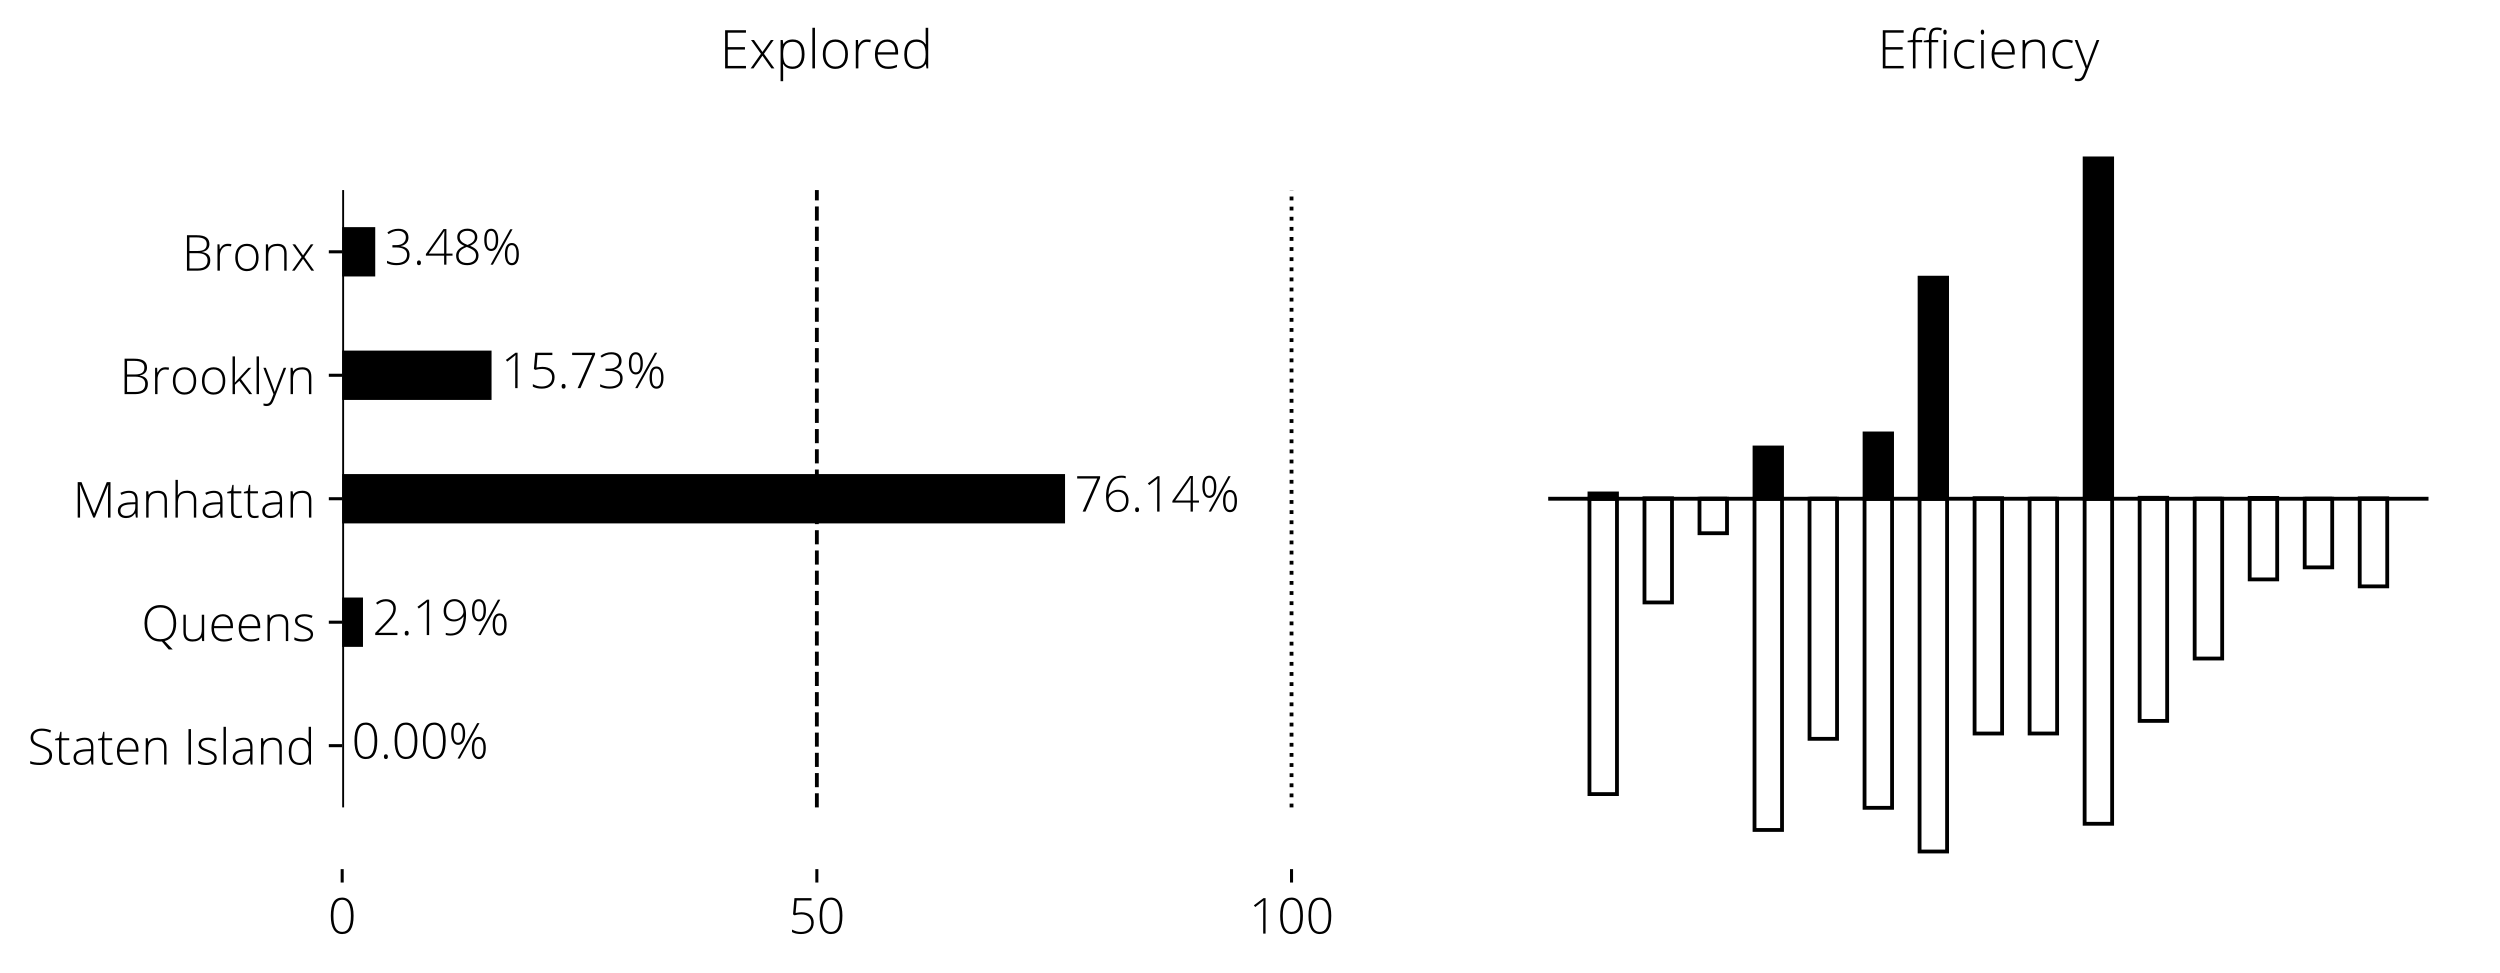
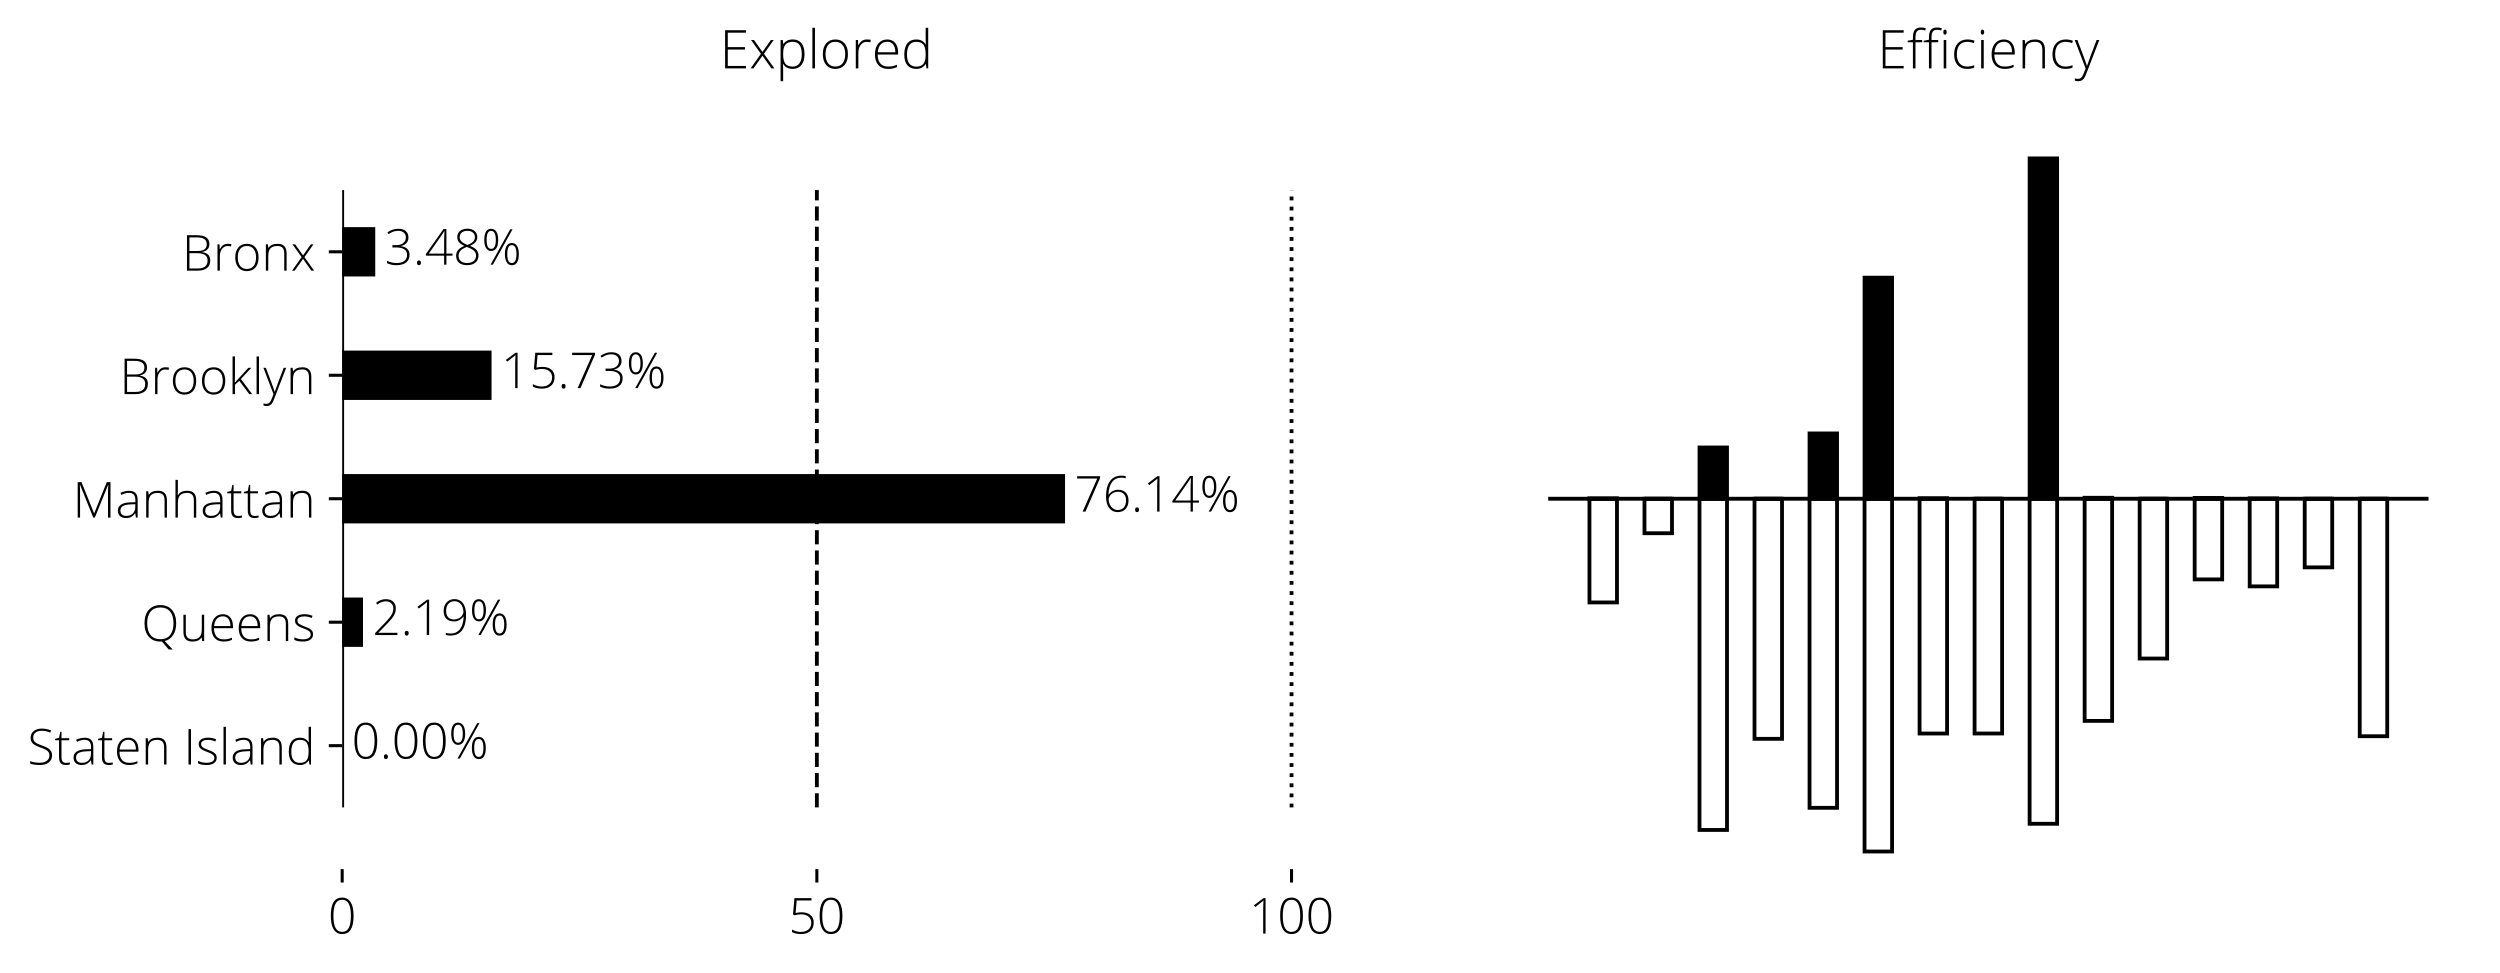
<svg xmlns="http://www.w3.org/2000/svg" xmlns:xlink="http://www.w3.org/1999/xlink" width="654.828pt" height="254.856pt" viewBox="0 0 654.828 254.856" version="1.1">
  <defs>
    <style type="text/css">*{stroke-linejoin: round; stroke-linecap: butt}</style>
  </defs>
  <g id="figure_1">
    <g id="patch_1">
      <path d="M 0 254.856  L 654.828 254.856  L 654.828 0  L 0 0  z " style="fill: #ffffff" />
    </g>
    <g id="axes_1">
      <g id="patch_2">
        <path d="M 89.628 227.654  L 343.265 227.654  L 343.265 33.614  L 89.628 33.614  L 89.628 227.654  z " style="fill: none" />
      </g>
      <g id="patch_3">
-         <path d="M 89.628 201.782  L 89.628 201.782  L 89.628 188.846  L 89.628 188.846  z " clip-path="url(#p8cd6c24ddb)" />
+         <path d="M 89.628 201.782  L 89.628 201.782  L 89.628 188.846  L 89.628 188.846  z " clip-path="url(#pcc6be28b4f)" />
      </g>
      <g id="patch_4">
-         <path d="M 89.628 169.442  L 95.077 169.442  L 95.077 156.506  L 89.628 156.506  z " clip-path="url(#p8cd6c24ddb)" />
+         <path d="M 89.628 169.442  L 95.077 169.442  L 95.077 156.506  L 89.628 156.506  z " clip-path="url(#pcc6be28b4f)" />
      </g>
      <g id="patch_5">
-         <path d="M 89.628 137.102  L 278.967 137.102  L 278.967 124.166  L 89.628 124.166  z " clip-path="url(#p8cd6c24ddb)" />
+         <path d="M 89.628 137.102  L 278.967 137.102  L 278.967 124.166  L 89.628 124.166  z " clip-path="url(#pcc6be28b4f)" />
      </g>
      <g id="patch_6">
-         <path d="M 89.628 104.762  L 128.753 104.762  L 128.753 91.826  L 89.628 91.826  z " clip-path="url(#p8cd6c24ddb)" />
+         <path d="M 89.628 104.762  L 128.753 104.762  L 128.753 91.826  L 89.628 91.826  z " clip-path="url(#pcc6be28b4f)" />
      </g>
      <g id="patch_7">
-         <path d="M 89.628 72.422  L 98.287 72.422  L 98.287 59.486  L 89.628 59.486  z " clip-path="url(#p8cd6c24ddb)" />
+         <path d="M 89.628 72.422  L 98.287 72.422  L 98.287 59.486  L 89.628 59.486  z " clip-path="url(#pcc6be28b4f)" />
      </g>
      <g id="matplotlib.axis_1">
        <g id="xtick_1">
          <g id="line2d_1">
            <defs>
-               <path id="mc573e771ac" d="M 0 0  L 0 3.5  " style="stroke: #000000; stroke-width: 0.8" />
+               <path id="m8e9b31eb0f" d="M 0 0  L 0 3.5  " style="stroke: #000000; stroke-width: 0.8" />
            </defs>
            <g>
-               <use xlink:href="#mc573e771ac" x="89.628" y="227.654" style="stroke: #000000; stroke-width: 0.8" />
+               <use xlink:href="#m8e9b31eb0f" x="89.628" y="227.654" style="stroke: #000000; stroke-width: 0.8" />
            </g>
          </g>
          <g id="text_1">
            <g transform="translate(85.91836 244.5322) scale(0.13 -0.13)">
              <defs>
                <path id="OpenSans-Light-30" d="M 3297 2297  Q 3297 1094 2930 515  Q 2563 -63 1819 -63  Q 1103 -63 731 532  Q 359 1128 359 2297  Q 359 3491 720 4066  Q 1081 4641 1819 4641  Q 2541 4641 2919 4045  Q 3297 3450 3297 2297  z M 697 2297  Q 697 1234 975 726  Q 1253 219 1819 219  Q 2409 219 2679 744  Q 2950 1269 2950 2297  Q 2950 3309 2679 3834  Q 2409 4359 1819 4359  Q 1228 4359 962 3834  Q 697 3309 697 2297  z " transform="scale(0.015625)" />
              </defs>
              <use xlink:href="#OpenSans-Light-30" />
            </g>
          </g>
        </g>
        <g id="xtick_2">
          <g id="line2d_2">
            <g>
-               <use xlink:href="#mc573e771ac" x="213.96" y="227.654" style="stroke: #000000; stroke-width: 0.8" />
+               <use xlink:href="#m8e9b31eb0f" x="213.96" y="227.654" style="stroke: #000000; stroke-width: 0.8" />
            </g>
          </g>
          <g id="text_2">
            <g transform="translate(206.5398 244.5322) scale(0.13 -0.13)">
              <defs>
                <path id="OpenSans-Light-35" d="M 1678 2747  Q 2409 2747 2829 2394  Q 3250 2041 3250 1422  Q 3250 719 2812 328  Q 2375 -63 1606 -63  Q 1266 -63 959 4  Q 653 72 447 197  L 447 519  Q 784 347 1046 280  Q 1309 213 1606 213  Q 2206 213 2568 530  Q 2931 847 2931 1388  Q 2931 1897 2578 2187  Q 2225 2478 1619 2478  Q 1213 2478 769 2356  L 581 2478  L 763 4569  L 2963 4569  L 2963 4269  L 1056 4269  L 916 2656  Q 1403 2747 1678 2747  z " transform="scale(0.015625)" />
              </defs>
              <use xlink:href="#OpenSans-Light-35" />
              <use xlink:href="#OpenSans-Light-30" x="57.08" />
            </g>
          </g>
        </g>
        <g id="xtick_3">
          <g id="line2d_3">
            <g>
-               <use xlink:href="#mc573e771ac" x="338.292" y="227.654" style="stroke: #000000; stroke-width: 0.8" />
+               <use xlink:href="#m8e9b31eb0f" x="338.292" y="227.654" style="stroke: #000000; stroke-width: 0.8" />
            </g>
          </g>
          <g id="text_3">
            <g transform="translate(327.1613 244.5322) scale(0.13 -0.13)">
              <defs>
                <path id="OpenSans-Light-31" d="M 2131 0  L 1825 0  L 1825 3328  Q 1825 3781 1863 4269  Q 1816 4222 1766 4178  Q 1716 4134 800 3419  L 622 3641  L 1863 4569  L 2131 4569  L 2131 0  z " transform="scale(0.015625)" />
              </defs>
              <use xlink:href="#OpenSans-Light-31" />
              <use xlink:href="#OpenSans-Light-30" x="57.08" />
              <use xlink:href="#OpenSans-Light-30" x="114.16" />
            </g>
          </g>
        </g>
      </g>
      <g id="matplotlib.axis_2">
        <g id="ytick_1">
          <g id="line2d_4">
            <defs>
-               <path id="m29fefa983b" d="M 0 0  L -3.5 0  " style="stroke: #000000; stroke-width: 0.8" />
+               <path id="m6b1b969461" d="M 0 0  L -3.5 0  " style="stroke: #000000; stroke-width: 0.8" />
            </defs>
            <g>
-               <use xlink:href="#m29fefa983b" x="89.628" y="195.314" style="stroke: #000000; stroke-width: 0.8" />
+               <use xlink:href="#m6b1b969461" x="89.628" y="195.314" style="stroke: #000000; stroke-width: 0.8" />
            </g>
          </g>
          <g id="text_4">
            <g transform="translate(7.2 200.2532) scale(0.13 -0.13)">
              <defs>
                <path id="OpenSans-Light-53" d="M 3169 1178  Q 3169 606 2748 271  Q 2328 -63 1631 -63  Q 794 -63 347 122  L 347 441  Q 841 231 1606 231  Q 2169 231 2498 489  Q 2828 747 2828 1166  Q 2828 1425 2718 1595  Q 2609 1766 2362 1906  Q 2116 2047 1638 2209  Q 938 2450 670 2729  Q 403 3009 403 3475  Q 403 3988 804 4311  Q 1206 4634 1838 4634  Q 2481 4634 3047 4391  L 2931 4116  Q 2363 4353 1844 4353  Q 1338 4353 1038 4118  Q 738 3884 738 3481  Q 738 3228 830 3065  Q 922 2903 1131 2773  Q 1341 2644 1850 2463  Q 2384 2278 2653 2104  Q 2922 1931 3045 1711  Q 3169 1491 3169 1178  z " transform="scale(0.015625)" />
                <path id="OpenSans-Light-74" d="M 1466 213  Q 1759 213 1978 263  L 1978 13  Q 1753 -63 1459 -63  Q 1009 -63 795 178  Q 581 419 581 934  L 581 3128  L 78 3128  L 78 3309  L 581 3450  L 738 4219  L 897 4219  L 897 3397  L 1894 3397  L 1894 3128  L 897 3128  L 897 978  Q 897 588 1034 400  Q 1172 213 1466 213  z " transform="scale(0.015625)" />
                <path id="OpenSans-Light-61" d="M 2631 0  L 2553 538  L 2528 538  Q 2272 209 2001 73  Q 1731 -63 1363 -63  Q 863 -63 584 193  Q 306 450 306 903  Q 306 1400 720 1675  Q 1134 1950 1919 1966  L 2566 1984  L 2566 2209  Q 2566 2694 2369 2941  Q 2172 3188 1734 3188  Q 1263 3188 756 2925  L 641 3194  Q 1200 3456 1747 3456  Q 2306 3456 2582 3165  Q 2859 2875 2859 2259  L 2859 0  L 2631 0  z M 1381 219  Q 1925 219 2239 530  Q 2553 841 2553 1394  L 2553 1728  L 1959 1703  Q 1244 1669 939 1480  Q 634 1291 634 891  Q 634 572 829 395  Q 1025 219 1381 219  z " transform="scale(0.015625)" />
                <path id="OpenSans-Light-65" d="M 1941 -63  Q 1200 -63 786 393  Q 372 850 372 1672  Q 372 2484 772 2973  Q 1172 3463 1850 3463  Q 2450 3463 2797 3044  Q 3144 2625 3144 1906  L 3144 1656  L 697 1656  Q 703 956 1023 587  Q 1344 219 1941 219  Q 2231 219 2451 259  Q 2672 300 3009 434  L 3009 153  Q 2722 28 2478 -17  Q 2234 -63 1941 -63  z M 1850 3188  Q 1359 3188 1062 2864  Q 766 2541 716 1931  L 2816 1931  Q 2816 2522 2559 2855  Q 2303 3188 1850 3188  z " transform="scale(0.015625)" />
                <path id="OpenSans-Light-6e" d="M 2938 0  L 2938 2203  Q 2938 2716 2722 2948  Q 2506 3181 2053 3181  Q 1444 3181 1161 2873  Q 878 2566 878 1875  L 878 0  L 569 0  L 569 3397  L 831 3397  L 891 2931  L 909 2931  Q 1241 3463 2088 3463  Q 3244 3463 3244 2222  L 3244 0  L 2938 0  z " transform="scale(0.015625)" />
                <path id="OpenSans-Light-20" transform="scale(0.015625)" />
                <path id="OpenSans-Light-49" d="M 647 0  L 647 4569  L 966 4569  L 966 0  L 647 0  z " transform="scale(0.015625)" />
                <path id="OpenSans-Light-73" d="M 2675 884  Q 2675 428 2328 182  Q 1981 -63 1344 -63  Q 663 -63 263 147  L 263 481  Q 775 225 1344 225  Q 1847 225 2108 392  Q 2369 559 2369 838  Q 2369 1094 2161 1269  Q 1953 1444 1478 1613  Q 969 1797 762 1930  Q 556 2063 451 2230  Q 347 2397 347 2638  Q 347 3019 667 3241  Q 988 3463 1563 3463  Q 2113 3463 2606 3256  L 2491 2975  Q 1991 3181 1563 3181  Q 1147 3181 903 3043  Q 659 2906 659 2663  Q 659 2397 848 2237  Q 1038 2078 1588 1881  Q 2047 1716 2256 1583  Q 2466 1450 2570 1281  Q 2675 1113 2675 884  z " transform="scale(0.015625)" />
                <path id="OpenSans-Light-6c" d="M 878 0  L 569 0  L 569 4863  L 878 4863  L 878 0  z " transform="scale(0.015625)" />
                <path id="OpenSans-Light-64" d="M 1813 3463  Q 2181 3463 2450 3328  Q 2719 3194 2931 2869  L 2950 2869  Q 2931 3263 2931 3641  L 2931 4863  L 3238 4863  L 3238 0  L 3034 0  L 2956 519  L 2931 519  Q 2544 -63 1819 -63  Q 1116 -63 744 375  Q 372 813 372 1650  Q 372 2531 740 2997  Q 1109 3463 1813 3463  z M 1813 3181  Q 1256 3181 976 2790  Q 697 2400 697 1656  Q 697 213 1819 213  Q 2394 213 2662 547  Q 2931 881 2931 1650  L 2931 1703  Q 2931 2491 2667 2836  Q 2403 3181 1813 3181  z " transform="scale(0.015625)" />
              </defs>
              <use xlink:href="#OpenSans-Light-53" />
              <use xlink:href="#OpenSans-Light-74" x="54.492" />
              <use xlink:href="#OpenSans-Light-61" x="87.988" />
              <use xlink:href="#OpenSans-Light-74" x="140.967" />
              <use xlink:href="#OpenSans-Light-65" x="174.463" />
              <use xlink:href="#OpenSans-Light-6e" x="229.346" />
              <use xlink:href="#OpenSans-Light-20" x="288.33" />
              <use xlink:href="#OpenSans-Light-49" x="314.307" />
              <use xlink:href="#OpenSans-Light-73" x="339.502" />
              <use xlink:href="#OpenSans-Light-6c" x="386.084" />
              <use xlink:href="#OpenSans-Light-61" x="408.691" />
              <use xlink:href="#OpenSans-Light-6e" x="461.67" />
              <use xlink:href="#OpenSans-Light-64" x="520.654" />
            </g>
          </g>
        </g>
        <g id="ytick_2">
          <g id="line2d_5">
            <g>
-               <use xlink:href="#m29fefa983b" x="89.628" y="162.974" style="stroke: #000000; stroke-width: 0.8" />
+               <use xlink:href="#m6b1b969461" x="89.628" y="162.974" style="stroke: #000000; stroke-width: 0.8" />
            </g>
          </g>
          <g id="text_5">
            <g transform="translate(37.03094 167.9132) scale(0.13 -0.13)">
              <defs>
                <path id="OpenSans-Light-51" d="M 4488 2291  Q 4488 1372 4094 770  Q 3700 169 3003 0  L 4044 -1088  L 3525 -1088  L 2644 -56  L 2541 -63  L 2444 -63  Q 1491 -63 947 570  Q 403 1203 403 2297  Q 403 3388 951 4014  Q 1500 4641 2450 4641  Q 3406 4641 3947 4011  Q 4488 3381 4488 2291  z M 750 2291  Q 750 1309 1187 773  Q 1625 238 2444 238  Q 3269 238 3705 769  Q 4141 1300 4141 2291  Q 4141 3278 3705 3804  Q 3269 4331 2450 4331  Q 1634 4331 1192 3800  Q 750 3269 750 2291  z " transform="scale(0.015625)" />
                <path id="OpenSans-Light-75" d="M 838 3397  L 838 1197  Q 838 684 1053 451  Q 1269 219 1722 219  Q 2328 219 2614 525  Q 2900 831 2900 1522  L 2900 3397  L 3206 3397  L 3206 0  L 2944 0  L 2888 469  L 2869 469  Q 2538 -63 1691 -63  Q 531 -63 531 1178  L 531 3397  L 838 3397  z " transform="scale(0.015625)" />
              </defs>
              <use xlink:href="#OpenSans-Light-51" />
              <use xlink:href="#OpenSans-Light-75" x="76.416" />
              <use xlink:href="#OpenSans-Light-65" x="135.4" />
              <use xlink:href="#OpenSans-Light-65" x="190.283" />
              <use xlink:href="#OpenSans-Light-6e" x="245.166" />
              <use xlink:href="#OpenSans-Light-73" x="304.15" />
            </g>
          </g>
        </g>
        <g id="ytick_3">
          <g id="line2d_6">
            <g>
-               <use xlink:href="#m29fefa983b" x="89.628" y="130.634" style="stroke: #000000; stroke-width: 0.8" />
+               <use xlink:href="#m6b1b969461" x="89.628" y="130.634" style="stroke: #000000; stroke-width: 0.8" />
            </g>
          </g>
          <g id="text_6">
            <g transform="translate(19.03406 135.5732) scale(0.13 -0.13)">
              <defs>
                <path id="OpenSans-Light-4d" d="M 2656 0  L 953 4219  L 928 4219  Q 953 3831 953 3425  L 953 0  L 647 0  L 647 4569  L 1141 4569  L 2759 550  L 2778 550  L 4397 4569  L 4878 4569  L 4878 0  L 4556 0  L 4556 3463  Q 4556 3825 4594 4213  L 4569 4213  L 2859 0  L 2656 0  z " transform="scale(0.015625)" />
                <path id="OpenSans-Light-68" d="M 2938 0  L 2938 2203  Q 2938 2716 2722 2948  Q 2506 3181 2053 3181  Q 1444 3181 1161 2873  Q 878 2566 878 1875  L 878 0  L 569 0  L 569 4863  L 878 4863  L 878 3316  L 863 2881  L 884 2881  Q 1075 3188 1365 3325  Q 1656 3463 2088 3463  Q 3244 3463 3244 2222  L 3244 0  L 2938 0  z " transform="scale(0.015625)" />
              </defs>
              <use xlink:href="#OpenSans-Light-4d" />
              <use xlink:href="#OpenSans-Light-61" x="86.279" />
              <use xlink:href="#OpenSans-Light-6e" x="139.258" />
              <use xlink:href="#OpenSans-Light-68" x="198.242" />
              <use xlink:href="#OpenSans-Light-61" x="257.227" />
              <use xlink:href="#OpenSans-Light-74" x="310.205" />
              <use xlink:href="#OpenSans-Light-74" x="343.701" />
              <use xlink:href="#OpenSans-Light-61" x="377.197" />
              <use xlink:href="#OpenSans-Light-6e" x="430.176" />
            </g>
          </g>
        </g>
        <g id="ytick_4">
          <g id="line2d_7">
            <g>
-               <use xlink:href="#m29fefa983b" x="89.628" y="98.294" style="stroke: #000000; stroke-width: 0.8" />
+               <use xlink:href="#m6b1b969461" x="89.628" y="98.294" style="stroke: #000000; stroke-width: 0.8" />
            </g>
          </g>
          <g id="text_7">
            <g transform="translate(31.31703 103.2332) scale(0.13 -0.13)">
              <defs>
                <path id="OpenSans-Light-42" d="M 647 4569  L 1900 4569  Q 2747 4569 3144 4281  Q 3541 3994 3541 3413  Q 3541 3016 3298 2752  Q 3056 2488 2591 2413  L 2591 2394  Q 3138 2313 3395 2048  Q 3653 1784 3653 1313  Q 3653 681 3234 340  Q 2816 0 2047 0  L 647 0  L 647 4569  z M 966 2534  L 1972 2534  Q 2616 2534 2908 2748  Q 3200 2963 3200 3419  Q 3200 3875 2870 4081  Q 2541 4288 1888 4288  L 966 4288  L 966 2534  z M 966 2253  L 966 281  L 2041 281  Q 3309 281 3309 1313  Q 3309 2253 1972 2253  L 966 2253  z " transform="scale(0.015625)" />
                <path id="OpenSans-Light-72" d="M 1906 3463  Q 2122 3463 2369 3419  L 2309 3122  Q 2097 3175 1869 3175  Q 1434 3175 1156 2806  Q 878 2438 878 1875  L 878 0  L 569 0  L 569 3397  L 831 3397  L 863 2784  L 884 2784  Q 1094 3159 1331 3311  Q 1569 3463 1906 3463  z " transform="scale(0.015625)" />
                <path id="OpenSans-Light-6f" d="M 3378 1703  Q 3378 872 2975 404  Q 2572 -63 1863 -63  Q 1416 -63 1075 153  Q 734 369 553 772  Q 372 1175 372 1703  Q 372 2534 775 2998  Q 1178 3463 1881 3463  Q 2581 3463 2979 2992  Q 3378 2522 3378 1703  z M 697 1703  Q 697 1003 1005 611  Q 1313 219 1875 219  Q 2438 219 2745 611  Q 3053 1003 3053 1703  Q 3053 2406 2742 2793  Q 2431 3181 1869 3181  Q 1306 3181 1001 2795  Q 697 2409 697 1703  z " transform="scale(0.015625)" />
                <path id="OpenSans-Light-6b" d="M 872 1491  L 2606 3397  L 2981 3397  L 1644 1947  L 3097 0  L 2725 0  L 1434 1716  L 878 1209  L 878 0  L 569 0  L 569 4863  L 878 4863  L 878 2425  L 856 1491  L 872 1491  z " transform="scale(0.015625)" />
                <path id="OpenSans-Light-79" d="M 0 3397  L 319 3397  L 1038 1491  Q 1366 613 1453 306  L 1472 306  Q 1603 709 1900 1509  L 2619 3397  L 2938 3397  L 1416 -550  Q 1231 -1031 1106 -1200  Q 981 -1369 814 -1453  Q 647 -1538 409 -1538  Q 231 -1538 13 -1472  L 13 -1203  Q 194 -1253 403 -1253  Q 563 -1253 684 -1178  Q 806 -1103 904 -945  Q 1003 -788 1133 -445  Q 1263 -103 1300 0  L 0 3397  z " transform="scale(0.015625)" />
              </defs>
              <use xlink:href="#OpenSans-Light-42" />
              <use xlink:href="#OpenSans-Light-72" x="62.695" />
              <use xlink:href="#OpenSans-Light-6f" x="101.611" />
              <use xlink:href="#OpenSans-Light-6f" x="160.205" />
              <use xlink:href="#OpenSans-Light-6b" x="218.799" />
              <use xlink:href="#OpenSans-Light-6c" x="267.188" />
              <use xlink:href="#OpenSans-Light-79" x="289.795" />
              <use xlink:href="#OpenSans-Light-6e" x="335.693" />
            </g>
          </g>
        </g>
        <g id="ytick_5">
          <g id="line2d_8">
            <g>
-               <use xlink:href="#m29fefa983b" x="89.628" y="65.954" style="stroke: #000000; stroke-width: 0.8" />
+               <use xlink:href="#m6b1b969461" x="89.628" y="65.954" style="stroke: #000000; stroke-width: 0.8" />
            </g>
          </g>
          <g id="text_8">
            <g transform="translate(47.65641 70.89317) scale(0.13 -0.13)">
              <defs>
                <path id="OpenSans-Light-78" d="M 1403 1747  L 219 3397  L 575 3397  L 1588 1966  L 2591 3397  L 2931 3397  L 1766 1747  L 3016 0  L 2656 0  L 1588 1516  L 513 0  L 172 0  L 1403 1747  z " transform="scale(0.015625)" />
              </defs>
              <use xlink:href="#OpenSans-Light-42" />
              <use xlink:href="#OpenSans-Light-72" x="62.695" />
              <use xlink:href="#OpenSans-Light-6f" x="101.611" />
              <use xlink:href="#OpenSans-Light-6e" x="160.205" />
              <use xlink:href="#OpenSans-Light-78" x="219.189" />
            </g>
          </g>
        </g>
      </g>
      <g id="LineCollection_1">
-         <path d="M 89.628 211.484  L 89.628 49.784  " clip-path="url(#p8cd6c24ddb)" style="fill: none; stroke: #000000" />
+         <path d="M 89.628 211.484  L 89.628 49.784  " clip-path="url(#pcc6be28b4f)" style="fill: none; stroke: #000000" />
      </g>
      <g id="LineCollection_2">
-         <path d="M 213.96 211.484  L 213.96 49.784  " clip-path="url(#p8cd6c24ddb)" style="fill: none; stroke-dasharray: 3.7,1.6; stroke-dashoffset: 0; stroke: #000000" />
+         <path d="M 213.96 211.484  L 213.96 49.784  " clip-path="url(#pcc6be28b4f)" style="fill: none; stroke-dasharray: 3.7,1.6; stroke-dashoffset: 0; stroke: #000000" />
      </g>
      <g id="LineCollection_3">
-         <path d="M 338.292 211.484  L 338.292 49.784  " clip-path="url(#p8cd6c24ddb)" style="fill: none; stroke-dasharray: 1,1.65; stroke-dashoffset: 0; stroke: #000000" />
+         <path d="M 338.292 211.484  L 338.292 49.784  " clip-path="url(#pcc6be28b4f)" style="fill: none; stroke-dasharray: 1,1.65; stroke-dashoffset: 0; stroke: #000000" />
      </g>
      <g id="text_9">
        <g transform="translate(92.11507 198.6911) scale(0.13 -0.13)">
          <defs>
            <path id="OpenSans-Light-2e" d="M 506 244  Q 506 550 756 550  Q 1013 550 1013 244  Q 1013 -63 756 -63  Q 506 -63 506 244  z " transform="scale(0.015625)" />
            <path id="OpenSans-Light-25" d="M 659 3206  Q 659 2625 800 2333  Q 941 2041 1241 2041  Q 1844 2041 1844 3206  Q 1844 3781 1689 4070  Q 1534 4359 1241 4359  Q 941 4359 800 4070  Q 659 3781 659 3206  z M 2150 3206  Q 2150 2500 1915 2133  Q 1681 1766 1241 1766  Q 825 1766 589 2142  Q 353 2519 353 3206  Q 353 3903 578 4268  Q 803 4634 1241 4634  Q 1675 4634 1912 4257  Q 2150 3881 2150 3206  z M 3322 1369  Q 3322 791 3462 502  Q 3603 213 3903 213  Q 4506 213 4506 1369  Q 4506 2522 3903 2522  Q 3603 2522 3462 2236  Q 3322 1950 3322 1369  z M 4813 1369  Q 4813 663 4581 295  Q 4350 -72 3909 -72  Q 3484 -72 3250 308  Q 3016 688 3016 1369  Q 3016 2072 3245 2434  Q 3475 2797 3909 2797  Q 4338 2797 4575 2422  Q 4813 2047 4813 1369  z M 4000 4569  L 1466 0  L 1166 0  L 3700 4569  L 4000 4569  z " transform="scale(0.015625)" />
          </defs>
          <use xlink:href="#OpenSans-Light-30" />
          <use xlink:href="#OpenSans-Light-2e" x="57.08" />
          <use xlink:href="#OpenSans-Light-30" x="80.859" />
          <use xlink:href="#OpenSans-Light-30" x="137.939" />
          <use xlink:href="#OpenSans-Light-25" x="195.02" />
        </g>
      </g>
      <g id="text_10">
        <g transform="translate(97.5641 166.3511) scale(0.13 -0.13)">
          <defs>
            <path id="OpenSans-Light-32" d="M 3213 0  L 353 0  L 353 275  L 1569 1544  Q 2081 2075 2287 2356  Q 2494 2638 2591 2894  Q 2688 3150 2688 3431  Q 2688 3841 2419 4097  Q 2150 4353 1722 4353  Q 1150 4353 628 3938  L 459 4153  Q 1031 4634 1728 4634  Q 2325 4634 2667 4315  Q 3009 3997 3009 3438  Q 3009 2984 2779 2561  Q 2550 2138 1941 1516  L 769 313  L 769 300  L 3213 300  L 3213 0  z " transform="scale(0.015625)" />
            <path id="OpenSans-Light-39" d="M 3238 2631  Q 3238 1731 3002 1125  Q 2766 519 2314 228  Q 1863 -63 1222 -63  Q 897 -63 622 19  L 622 288  Q 756 244 945 220  Q 1134 197 1234 197  Q 2006 197 2443 755  Q 2881 1313 2931 2381  L 2894 2381  Q 2666 2081 2350 1920  Q 2034 1759 1691 1759  Q 1056 1759 701 2109  Q 347 2459 347 3103  Q 347 3791 736 4216  Q 1125 4641 1747 4641  Q 2197 4641 2534 4405  Q 2872 4169 3055 3712  Q 3238 3256 3238 2631  z M 1747 4366  Q 1253 4366 959 4033  Q 666 3700 666 3122  Q 666 2578 937 2297  Q 1209 2016 1716 2016  Q 2031 2016 2304 2156  Q 2578 2297 2739 2530  Q 2900 2763 2900 3003  Q 2900 3369 2754 3687  Q 2609 4006 2348 4186  Q 2088 4366 1747 4366  z " transform="scale(0.015625)" />
          </defs>
          <use xlink:href="#OpenSans-Light-32" />
          <use xlink:href="#OpenSans-Light-2e" x="57.08" />
          <use xlink:href="#OpenSans-Light-31" x="80.859" />
          <use xlink:href="#OpenSans-Light-39" x="137.939" />
          <use xlink:href="#OpenSans-Light-25" x="195.02" />
        </g>
      </g>
      <g id="text_11">
        <g transform="translate(281.4537 134.0111) scale(0.13 -0.13)">
          <defs>
            <path id="OpenSans-Light-37" d="M 1044 0  L 2925 4269  L 341 4269  L 341 4569  L 3297 4569  L 3297 4341  L 1409 0  L 1044 0  z " transform="scale(0.015625)" />
            <path id="OpenSans-Light-36" d="M 409 1947  Q 409 2838 651 3445  Q 894 4053 1339 4347  Q 1784 4641 2413 4641  Q 2706 4641 2950 4569  L 2950 4294  Q 2722 4378 2400 4378  Q 1628 4378 1198 3822  Q 769 3266 716 2203  L 756 2203  Q 994 2509 1300 2665  Q 1606 2822 1947 2822  Q 2588 2822 2948 2456  Q 3309 2091 3309 1447  Q 3309 747 2929 342  Q 2550 -63 1906 -63  Q 1213 -63 811 467  Q 409 997 409 1947  z M 1906 213  Q 2419 213 2703 534  Q 2988 856 2988 1453  Q 2988 1978 2706 2272  Q 2425 2566 1941 2566  Q 1622 2566 1348 2425  Q 1075 2284 912 2051  Q 750 1819 750 1575  Q 750 1228 904 908  Q 1059 588 1323 400  Q 1588 213 1906 213  z " transform="scale(0.015625)" />
            <path id="OpenSans-Light-34" d="M 3566 1166  L 2778 1166  L 2778 0  L 2484 0  L 2484 1166  L 134 1166  L 134 1375  L 2400 4594  L 2778 4594  L 2778 1434  L 3566 1434  L 3566 1166  z M 2484 1434  L 2484 2741  Q 2484 3684 2528 4325  L 2503 4325  Q 2441 4209 2119 3738  L 506 1434  L 2484 1434  z " transform="scale(0.015625)" />
          </defs>
          <use xlink:href="#OpenSans-Light-37" />
          <use xlink:href="#OpenSans-Light-36" x="57.08" />
          <use xlink:href="#OpenSans-Light-2e" x="114.16" />
          <use xlink:href="#OpenSans-Light-31" x="137.939" />
          <use xlink:href="#OpenSans-Light-34" x="195.02" />
          <use xlink:href="#OpenSans-Light-25" x="252.1" />
        </g>
      </g>
      <g id="text_12">
        <g transform="translate(131.2399 101.6711) scale(0.13 -0.13)">
          <defs>
            <path id="OpenSans-Light-33" d="M 3059 3494  Q 3059 3069 2792 2778  Q 2525 2488 2075 2406  L 2075 2388  Q 2625 2319 2912 2037  Q 3200 1756 3200 1281  Q 3200 641 2764 289  Q 2328 -63 1509 -63  Q 813 -63 294 197  L 294 506  Q 556 369 882 291  Q 1209 213 1497 213  Q 2188 213 2534 492  Q 2881 772 2881 1281  Q 2881 1734 2526 1978  Q 2172 2222 1484 2222  L 991 2222  L 991 2522  L 1491 2522  Q 2059 2522 2392 2792  Q 2725 3063 2725 3525  Q 2725 3906 2454 4136  Q 2184 4366 1747 4366  Q 1406 4366 1125 4270  Q 844 4175 494 3944  L 341 4153  Q 606 4375 981 4504  Q 1356 4634 1741 4634  Q 2372 4634 2715 4336  Q 3059 4038 3059 3494  z " transform="scale(0.015625)" />
          </defs>
          <use xlink:href="#OpenSans-Light-31" />
          <use xlink:href="#OpenSans-Light-35" x="57.08" />
          <use xlink:href="#OpenSans-Light-2e" x="114.16" />
          <use xlink:href="#OpenSans-Light-37" x="137.939" />
          <use xlink:href="#OpenSans-Light-33" x="195.02" />
          <use xlink:href="#OpenSans-Light-25" x="252.1" />
        </g>
      </g>
      <g id="text_13">
        <g transform="translate(100.7736 69.33114) scale(0.13 -0.13)">
          <defs>
            <path id="OpenSans-Light-38" d="M 1819 4647  Q 2400 4647 2754 4350  Q 3109 4053 3109 3547  Q 3109 3197 2889 2928  Q 2669 2659 2175 2431  Q 2775 2184 3019 1890  Q 3263 1597 3263 1178  Q 3263 613 2867 275  Q 2472 -63 1806 -63  Q 1116 -63 747 253  Q 378 569 378 1172  Q 378 1581 637 1890  Q 897 2200 1441 2419  Q 938 2656 731 2920  Q 525 3184 525 3553  Q 525 3881 690 4129  Q 856 4378 1154 4512  Q 1453 4647 1819 4647  z M 697 1125  Q 697 694 989 456  Q 1281 219 1806 219  Q 2319 219 2631 470  Q 2944 722 2944 1153  Q 2944 1541 2698 1783  Q 2453 2025 1753 2291  Q 1178 2069 937 1800  Q 697 1531 697 1125  z M 1813 4366  Q 1372 4366 1105 4148  Q 838 3931 838 3553  Q 838 3334 936 3167  Q 1034 3000 1220 2864  Q 1406 2728 1844 2547  Q 2353 2744 2575 2981  Q 2797 3219 2797 3553  Q 2797 3928 2533 4147  Q 2269 4366 1813 4366  z " transform="scale(0.015625)" />
          </defs>
          <use xlink:href="#OpenSans-Light-33" />
          <use xlink:href="#OpenSans-Light-2e" x="57.08" />
          <use xlink:href="#OpenSans-Light-34" x="80.859" />
          <use xlink:href="#OpenSans-Light-38" x="137.939" />
          <use xlink:href="#OpenSans-Light-25" x="195.02" />
        </g>
      </g>
      <g id="text_14">
        <g transform="translate(188.5144 17.91219) scale(0.14 -0.14)">
          <defs>
            <path id="OpenSans-Light-45" d="M 3144 0  L 647 0  L 647 4569  L 3144 4569  L 3144 4275  L 966 4275  L 966 2547  L 3022 2547  L 3022 2253  L 966 2253  L 966 294  L 3144 294  L 3144 0  z " transform="scale(0.015625)" />
            <path id="OpenSans-Light-70" d="M 2022 -63  Q 1238 -63 878 525  L 856 525  L 866 263  Q 878 31 878 -244  L 878 -1538  L 569 -1538  L 569 3397  L 831 3397  L 891 2913  L 909 2913  Q 1259 3463 2028 3463  Q 2716 3463 3077 3011  Q 3438 2559 3438 1697  Q 3438 859 3058 398  Q 2678 -63 2022 -63  z M 2016 213  Q 2538 213 2823 600  Q 3109 988 3109 1684  Q 3109 3181 2028 3181  Q 1434 3181 1156 2854  Q 878 2528 878 1791  L 878 1691  Q 878 894 1145 553  Q 1413 213 2016 213  z " transform="scale(0.015625)" />
          </defs>
          <use xlink:href="#OpenSans-Light-45" />
          <use xlink:href="#OpenSans-Light-78" x="55.176" />
          <use xlink:href="#OpenSans-Light-70" x="104.98" />
          <use xlink:href="#OpenSans-Light-6c" x="164.502" />
          <use xlink:href="#OpenSans-Light-6f" x="187.109" />
          <use xlink:href="#OpenSans-Light-72" x="245.703" />
          <use xlink:href="#OpenSans-Light-65" x="284.619" />
          <use xlink:href="#OpenSans-Light-64" x="339.502" />
        </g>
      </g>
    </g>
    <g id="axes_2">
      <g id="patch_8">
-         <path d="M 416.329 130.634  L 423.535 130.634  L 423.535 129.25  L 416.329 129.25  z " clip-path="url(#p7b395dc571)" style="stroke: #000000; stroke-linejoin: miter" />
+         <path d="M 416.329 130.634  L 423.535 130.634  L 423.535 130.542  L 416.329 130.542  z " clip-path="url(#p602a2cb9d2)" style="stroke: #000000; stroke-linejoin: miter" />
      </g>
      <g id="patch_9">
-         <path d="M 430.741 130.634  L 437.946 130.634  L 437.946 130.542  L 430.741 130.542  z " clip-path="url(#p7b395dc571)" style="stroke: #000000; stroke-linejoin: miter" />
+         <path d="M 430.741 130.634  L 437.946 130.634  L 437.946 130.634  L 430.741 130.634  z " clip-path="url(#p602a2cb9d2)" style="stroke: #000000; stroke-linejoin: miter" />
      </g>
      <g id="patch_10">
-         <path d="M 445.152 130.634  L 452.357 130.634  L 452.357 130.634  L 445.152 130.634  z " clip-path="url(#p7b395dc571)" style="stroke: #000000; stroke-linejoin: miter" />
+         <path d="M 445.152 130.634  L 452.357 130.634  L 452.357 117.21  L 445.152 117.21  z " clip-path="url(#p602a2cb9d2)" style="stroke: #000000; stroke-linejoin: miter" />
      </g>
      <g id="patch_11">
-         <path d="M 459.563 130.634  L 466.768 130.634  L 466.768 117.21  L 459.563 117.21  z " clip-path="url(#p7b395dc571)" style="stroke: #000000; stroke-linejoin: miter" />
+         <path d="M 459.563 130.634  L 466.768 130.634  L 466.768 130.634  L 459.563 130.634  z " clip-path="url(#p602a2cb9d2)" style="stroke: #000000; stroke-linejoin: miter" />
      </g>
      <g id="patch_12">
-         <path d="M 473.974 130.634  L 481.18 130.634  L 481.18 130.634  L 473.974 130.634  z " clip-path="url(#p7b395dc571)" style="stroke: #000000; stroke-linejoin: miter" />
+         <path d="M 473.974 130.634  L 481.18 130.634  L 481.18 113.531  L 473.974 113.531  z " clip-path="url(#p602a2cb9d2)" style="stroke: #000000; stroke-linejoin: miter" />
      </g>
      <g id="patch_13">
-         <path d="M 488.385 130.634  L 495.591 130.634  L 495.591 113.531  L 488.385 113.531  z " clip-path="url(#p7b395dc571)" style="stroke: #000000; stroke-linejoin: miter" />
+         <path d="M 488.385 130.634  L 495.591 130.634  L 495.591 72.73  L 488.385 72.73  z " clip-path="url(#p602a2cb9d2)" style="stroke: #000000; stroke-linejoin: miter" />
      </g>
      <g id="patch_14">
-         <path d="M 502.796 130.634  L 510.002 130.634  L 510.002 72.73  L 502.796 72.73  z " clip-path="url(#p7b395dc571)" style="stroke: #000000; stroke-linejoin: miter" />
+         <path d="M 502.796 130.634  L 510.002 130.634  L 510.002 130.509  L 502.796 130.509  z " clip-path="url(#p602a2cb9d2)" style="stroke: #000000; stroke-linejoin: miter" />
      </g>
      <g id="patch_15">
-         <path d="M 517.207 130.634  L 524.413 130.634  L 524.413 130.509  L 517.207 130.509  z " clip-path="url(#p7b395dc571)" style="stroke: #000000; stroke-linejoin: miter" />
+         <path d="M 517.207 130.634  L 524.413 130.634  L 524.413 130.634  L 517.207 130.634  z " clip-path="url(#p602a2cb9d2)" style="stroke: #000000; stroke-linejoin: miter" />
      </g>
      <g id="patch_16">
-         <path d="M 531.619 130.634  L 538.824 130.634  L 538.824 130.634  L 531.619 130.634  z " clip-path="url(#p7b395dc571)" style="stroke: #000000; stroke-linejoin: miter" />
+         <path d="M 531.619 130.634  L 538.824 130.634  L 538.824 41.489  L 531.619 41.489  z " clip-path="url(#p602a2cb9d2)" style="stroke: #000000; stroke-linejoin: miter" />
      </g>
      <g id="patch_17">
-         <path d="M 546.03 130.634  L 553.235 130.634  L 553.235 41.489  L 546.03 41.489  z " clip-path="url(#p7b395dc571)" style="stroke: #000000; stroke-linejoin: miter" />
+         <path d="M 546.03 130.634  L 553.235 130.634  L 553.235 130.381  L 546.03 130.381  z " clip-path="url(#p602a2cb9d2)" style="stroke: #000000; stroke-linejoin: miter" />
      </g>
      <g id="patch_18">
-         <path d="M 560.441 130.634  L 567.647 130.634  L 567.647 130.381  L 560.441 130.381  z " clip-path="url(#p7b395dc571)" style="stroke: #000000; stroke-linejoin: miter" />
+         <path d="M 560.441 130.634  L 567.647 130.634  L 567.647 130.634  L 560.441 130.634  z " clip-path="url(#p602a2cb9d2)" style="stroke: #000000; stroke-linejoin: miter" />
      </g>
      <g id="patch_19">
-         <path d="M 574.852 130.634  L 582.058 130.634  L 582.058 130.634  L 574.852 130.634  z " clip-path="url(#p7b395dc571)" style="stroke: #000000; stroke-linejoin: miter" />
+         <path d="M 574.852 130.634  L 582.058 130.634  L 582.058 130.416  L 574.852 130.416  z " clip-path="url(#p602a2cb9d2)" style="stroke: #000000; stroke-linejoin: miter" />
      </g>
      <g id="patch_20">
-         <path d="M 589.263 130.634  L 596.469 130.634  L 596.469 130.416  L 589.263 130.416  z " clip-path="url(#p7b395dc571)" style="stroke: #000000; stroke-linejoin: miter" />
+         <path d="M 589.263 130.634  L 596.469 130.634  L 596.469 130.555  L 589.263 130.555  z " clip-path="url(#p602a2cb9d2)" style="stroke: #000000; stroke-linejoin: miter" />
      </g>
      <g id="patch_21">
-         <path d="M 603.674 130.634  L 610.88 130.634  L 610.88 130.634  L 603.674 130.634  z " clip-path="url(#p7b395dc571)" style="stroke: #000000; stroke-linejoin: miter" />
+         <path d="M 603.674 130.634  L 610.88 130.634  L 610.88 130.634  L 603.674 130.634  z " clip-path="url(#p602a2cb9d2)" style="stroke: #000000; stroke-linejoin: miter" />
      </g>
      <g id="patch_22">
-         <path d="M 618.086 130.634  L 625.291 130.634  L 625.291 130.555  L 618.086 130.555  z " clip-path="url(#p7b395dc571)" style="stroke: #000000; stroke-linejoin: miter" />
+         <path d="M 618.086 130.634  L 625.291 130.634  L 625.291 130.634  L 618.086 130.634  z " clip-path="url(#p602a2cb9d2)" style="stroke: #000000; stroke-linejoin: miter" />
      </g>
      <g id="patch_23">
-         <path d="M 416.329 130.634  L 423.535 130.634  L 423.535 207.997  L 416.329 207.997  L 416.329 130.634  z " clip-path="url(#p7b395dc571)" style="fill: none; stroke: #000000; stroke-linejoin: miter" />
+         <path d="M 416.329 130.634  L 423.535 130.634  L 423.535 157.798  L 416.329 157.798  L 416.329 130.634  z " clip-path="url(#p602a2cb9d2)" style="fill: none; stroke: #000000; stroke-linejoin: miter" />
      </g>
      <g id="patch_24">
-         <path d="M 430.741 130.634  L 437.946 130.634  L 437.946 157.798  L 430.741 157.798  L 430.741 130.634  z " clip-path="url(#p7b395dc571)" style="fill: none; stroke: #000000; stroke-linejoin: miter" />
+         <path d="M 430.741 130.634  L 437.946 130.634  L 437.946 139.669  L 430.741 139.669  L 430.741 130.634  z " clip-path="url(#p602a2cb9d2)" style="fill: none; stroke: #000000; stroke-linejoin: miter" />
      </g>
      <g id="patch_25">
-         <path d="M 445.152 130.634  L 452.357 130.634  L 452.357 139.669  L 445.152 139.669  L 445.152 130.634  z " clip-path="url(#p7b395dc571)" style="fill: none; stroke: #000000; stroke-linejoin: miter" />
+         <path d="M 445.152 130.634  L 452.357 130.634  L 452.357 217.392  L 445.152 217.392  L 445.152 130.634  z " clip-path="url(#p602a2cb9d2)" style="fill: none; stroke: #000000; stroke-linejoin: miter" />
      </g>
      <g id="patch_26">
-         <path d="M 459.563 130.634  L 466.768 130.634  L 466.768 217.392  L 459.563 217.392  L 459.563 130.634  z " clip-path="url(#p7b395dc571)" style="fill: none; stroke: #000000; stroke-linejoin: miter" />
+         <path d="M 459.563 130.634  L 466.768 130.634  L 466.768 193.522  L 459.563 193.522  L 459.563 130.634  z " clip-path="url(#p602a2cb9d2)" style="fill: none; stroke: #000000; stroke-linejoin: miter" />
      </g>
      <g id="patch_27">
-         <path d="M 473.974 130.634  L 481.18 130.634  L 481.18 193.522  L 473.974 193.522  L 473.974 130.634  z " clip-path="url(#p7b395dc571)" style="fill: none; stroke: #000000; stroke-linejoin: miter" />
+         <path d="M 473.974 130.634  L 481.18 130.634  L 481.18 211.593  L 473.974 211.593  L 473.974 130.634  z " clip-path="url(#p602a2cb9d2)" style="fill: none; stroke: #000000; stroke-linejoin: miter" />
      </g>
      <g id="patch_28">
-         <path d="M 488.385 130.634  L 495.591 130.634  L 495.591 211.593  L 488.385 211.593  L 488.385 130.634  z " clip-path="url(#p7b395dc571)" style="fill: none; stroke: #000000; stroke-linejoin: miter" />
+         <path d="M 488.385 130.634  L 495.591 130.634  L 495.591 223.035  L 488.385 223.035  L 488.385 130.634  z " clip-path="url(#p602a2cb9d2)" style="fill: none; stroke: #000000; stroke-linejoin: miter" />
      </g>
      <g id="patch_29">
-         <path d="M 502.796 130.634  L 510.002 130.634  L 510.002 223.035  L 502.796 223.035  L 502.796 130.634  z " clip-path="url(#p7b395dc571)" style="fill: none; stroke: #000000; stroke-linejoin: miter" />
+         <path d="M 502.796 130.634  L 510.002 130.634  L 510.002 192.132  L 502.796 192.132  L 502.796 130.634  z " clip-path="url(#p602a2cb9d2)" style="fill: none; stroke: #000000; stroke-linejoin: miter" />
      </g>
      <g id="patch_30">
-         <path d="M 517.207 130.634  L 524.413 130.634  L 524.413 192.132  L 517.207 192.132  L 517.207 130.634  z " clip-path="url(#p7b395dc571)" style="fill: none; stroke: #000000; stroke-linejoin: miter" />
+         <path d="M 517.207 130.634  L 524.413 130.634  L 524.413 192.127  L 517.207 192.127  L 517.207 130.634  z " clip-path="url(#p602a2cb9d2)" style="fill: none; stroke: #000000; stroke-linejoin: miter" />
      </g>
      <g id="patch_31">
-         <path d="M 531.619 130.634  L 538.824 130.634  L 538.824 192.127  L 531.619 192.127  L 531.619 130.634  z " clip-path="url(#p7b395dc571)" style="fill: none; stroke: #000000; stroke-linejoin: miter" />
+         <path d="M 531.619 130.634  L 538.824 130.634  L 538.824 215.773  L 531.619 215.773  L 531.619 130.634  z " clip-path="url(#p602a2cb9d2)" style="fill: none; stroke: #000000; stroke-linejoin: miter" />
      </g>
      <g id="patch_32">
-         <path d="M 546.03 130.634  L 553.235 130.634  L 553.235 215.773  L 546.03 215.773  L 546.03 130.634  z " clip-path="url(#p7b395dc571)" style="fill: none; stroke: #000000; stroke-linejoin: miter" />
+         <path d="M 546.03 130.634  L 553.235 130.634  L 553.235 188.826  L 546.03 188.826  L 546.03 130.634  z " clip-path="url(#p602a2cb9d2)" style="fill: none; stroke: #000000; stroke-linejoin: miter" />
      </g>
      <g id="patch_33">
-         <path d="M 560.441 130.634  L 567.647 130.634  L 567.647 188.826  L 560.441 188.826  L 560.441 130.634  z " clip-path="url(#p7b395dc571)" style="fill: none; stroke: #000000; stroke-linejoin: miter" />
+         <path d="M 560.441 130.634  L 567.647 130.634  L 567.647 172.49  L 560.441 172.49  L 560.441 130.634  z " clip-path="url(#p602a2cb9d2)" style="fill: none; stroke: #000000; stroke-linejoin: miter" />
      </g>
      <g id="patch_34">
-         <path d="M 574.852 130.634  L 582.058 130.634  L 582.058 172.49  L 574.852 172.49  L 574.852 130.634  z " clip-path="url(#p7b395dc571)" style="fill: none; stroke: #000000; stroke-linejoin: miter" />
+         <path d="M 574.852 130.634  L 582.058 130.634  L 582.058 151.763  L 574.852 151.763  L 574.852 130.634  z " clip-path="url(#p602a2cb9d2)" style="fill: none; stroke: #000000; stroke-linejoin: miter" />
      </g>
      <g id="patch_35">
-         <path d="M 589.263 130.634  L 596.469 130.634  L 596.469 151.763  L 589.263 151.763  L 589.263 130.634  z " clip-path="url(#p7b395dc571)" style="fill: none; stroke: #000000; stroke-linejoin: miter" />
+         <path d="M 589.263 130.634  L 596.469 130.634  L 596.469 153.588  L 589.263 153.588  L 589.263 130.634  z " clip-path="url(#p602a2cb9d2)" style="fill: none; stroke: #000000; stroke-linejoin: miter" />
      </g>
      <g id="patch_36">
-         <path d="M 603.674 130.634  L 610.88 130.634  L 610.88 148.611  L 603.674 148.611  L 603.674 130.634  z " clip-path="url(#p7b395dc571)" style="fill: none; stroke: #000000; stroke-linejoin: miter" />
+         <path d="M 603.674 130.634  L 610.88 130.634  L 610.88 148.611  L 603.674 148.611  L 603.674 130.634  z " clip-path="url(#p602a2cb9d2)" style="fill: none; stroke: #000000; stroke-linejoin: miter" />
      </g>
      <g id="patch_37">
-         <path d="M 618.086 130.634  L 625.291 130.634  L 625.291 153.588  L 618.086 153.588  L 618.086 130.634  z " clip-path="url(#p7b395dc571)" style="fill: none; stroke: #000000; stroke-linejoin: miter" />
+         <path d="M 618.086 130.634  L 625.291 130.634  L 625.291 192.841  L 618.086 192.841  L 618.086 130.634  z " clip-path="url(#p602a2cb9d2)" style="fill: none; stroke: #000000; stroke-linejoin: miter" />
      </g>
      <g id="LineCollection_4">
-         <path d="M 405.521 130.634  L 636.1 130.634  " clip-path="url(#p7b395dc571)" style="fill: none; stroke: #000000" />
+         <path d="M 405.521 130.634  L 636.1 130.634  " clip-path="url(#p602a2cb9d2)" style="fill: none; stroke: #000000" />
      </g>
      <g id="text_15">
        <g transform="translate(491.7482 17.91219) scale(0.14 -0.14)">
          <defs>
            <path id="OpenSans-Light-66" d="M 1831 3128  L 1031 3128  L 1031 0  L 722 0  L 722 3128  L 91 3128  L 91 3309  L 722 3425  L 722 3688  Q 722 4313 951 4605  Q 1181 4897 1703 4897  Q 1984 4897 2266 4813  L 2194 4544  Q 1944 4622 1697 4622  Q 1334 4622 1182 4408  Q 1031 4194 1031 3713  L 1031 3397  L 1831 3397  L 1831 3128  z " transform="scale(0.015625)" />
            <path id="OpenSans-Light-69" d="M 878 0  L 569 0  L 569 3397  L 878 3397  L 878 0  z M 525 4341  Q 525 4641 722 4641  Q 819 4641 873 4562  Q 928 4484 928 4341  Q 928 4200 873 4119  Q 819 4038 722 4038  Q 525 4038 525 4341  z " transform="scale(0.015625)" />
            <path id="OpenSans-Light-63" d="M 1925 -63  Q 1197 -63 784 396  Q 372 856 372 1678  Q 372 2522 800 2992  Q 1228 3463 1972 3463  Q 2413 3463 2816 3309  L 2731 3034  Q 2291 3181 1966 3181  Q 1341 3181 1019 2795  Q 697 2409 697 1684  Q 697 997 1019 608  Q 1341 219 1919 219  Q 2381 219 2778 384  L 2778 97  Q 2453 -63 1925 -63  z " transform="scale(0.015625)" />
          </defs>
          <use xlink:href="#OpenSans-Light-45" />
          <use xlink:href="#OpenSans-Light-66" x="55.176" />
          <use xlink:href="#OpenSans-Light-66" x="85.156" />
          <use xlink:href="#OpenSans-Light-69" x="115.137" />
          <use xlink:href="#OpenSans-Light-63" x="137.744" />
          <use xlink:href="#OpenSans-Light-69" x="185.254" />
          <use xlink:href="#OpenSans-Light-65" x="207.861" />
          <use xlink:href="#OpenSans-Light-6e" x="262.744" />
          <use xlink:href="#OpenSans-Light-63" x="321.729" />
          <use xlink:href="#OpenSans-Light-79" x="369.238" />
        </g>
      </g>
    </g>
  </g>
  <defs>
-     <clipPath id="p8cd6c24ddb">
+     <clipPath id="pcc6be28b4f">
      <rect x="89.628" y="33.614" width="253.636" height="194.04" />
    </clipPath>
-     <clipPath id="p7b395dc571">
+     <clipPath id="p602a2cb9d2">
      <rect x="393.992" y="33.614" width="253.636" height="194.04" />
    </clipPath>
  </defs>
</svg>
